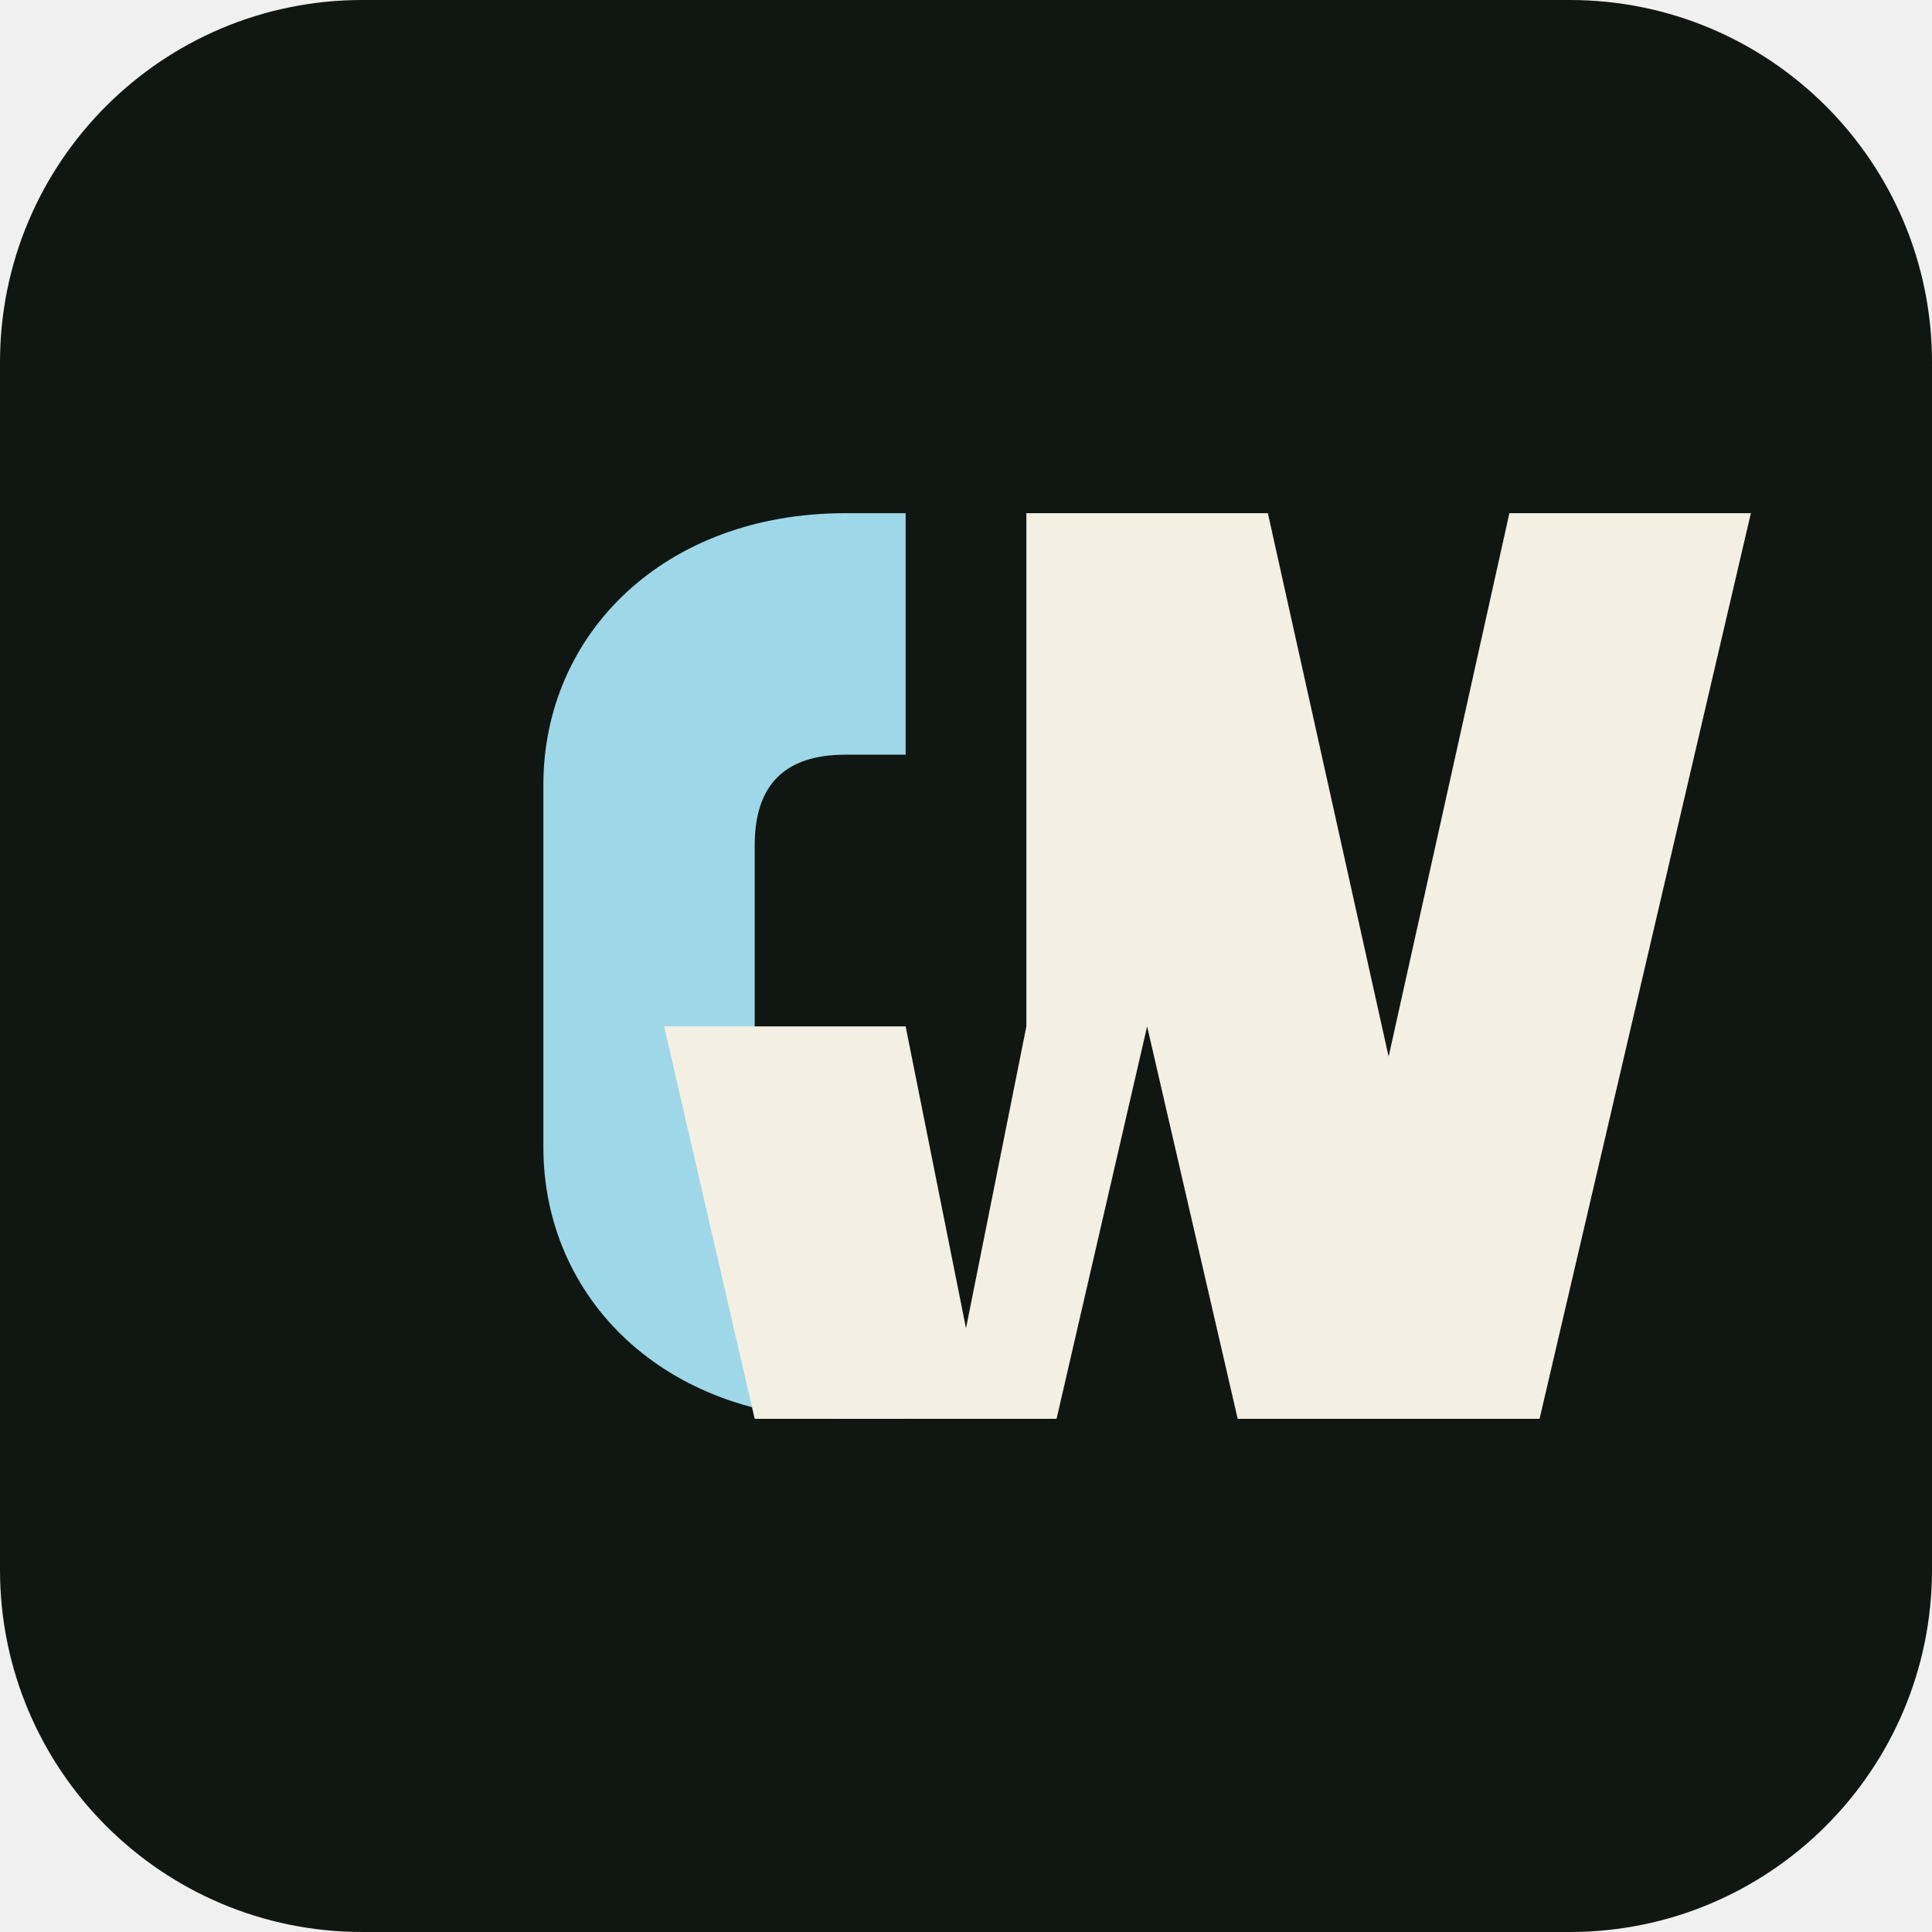
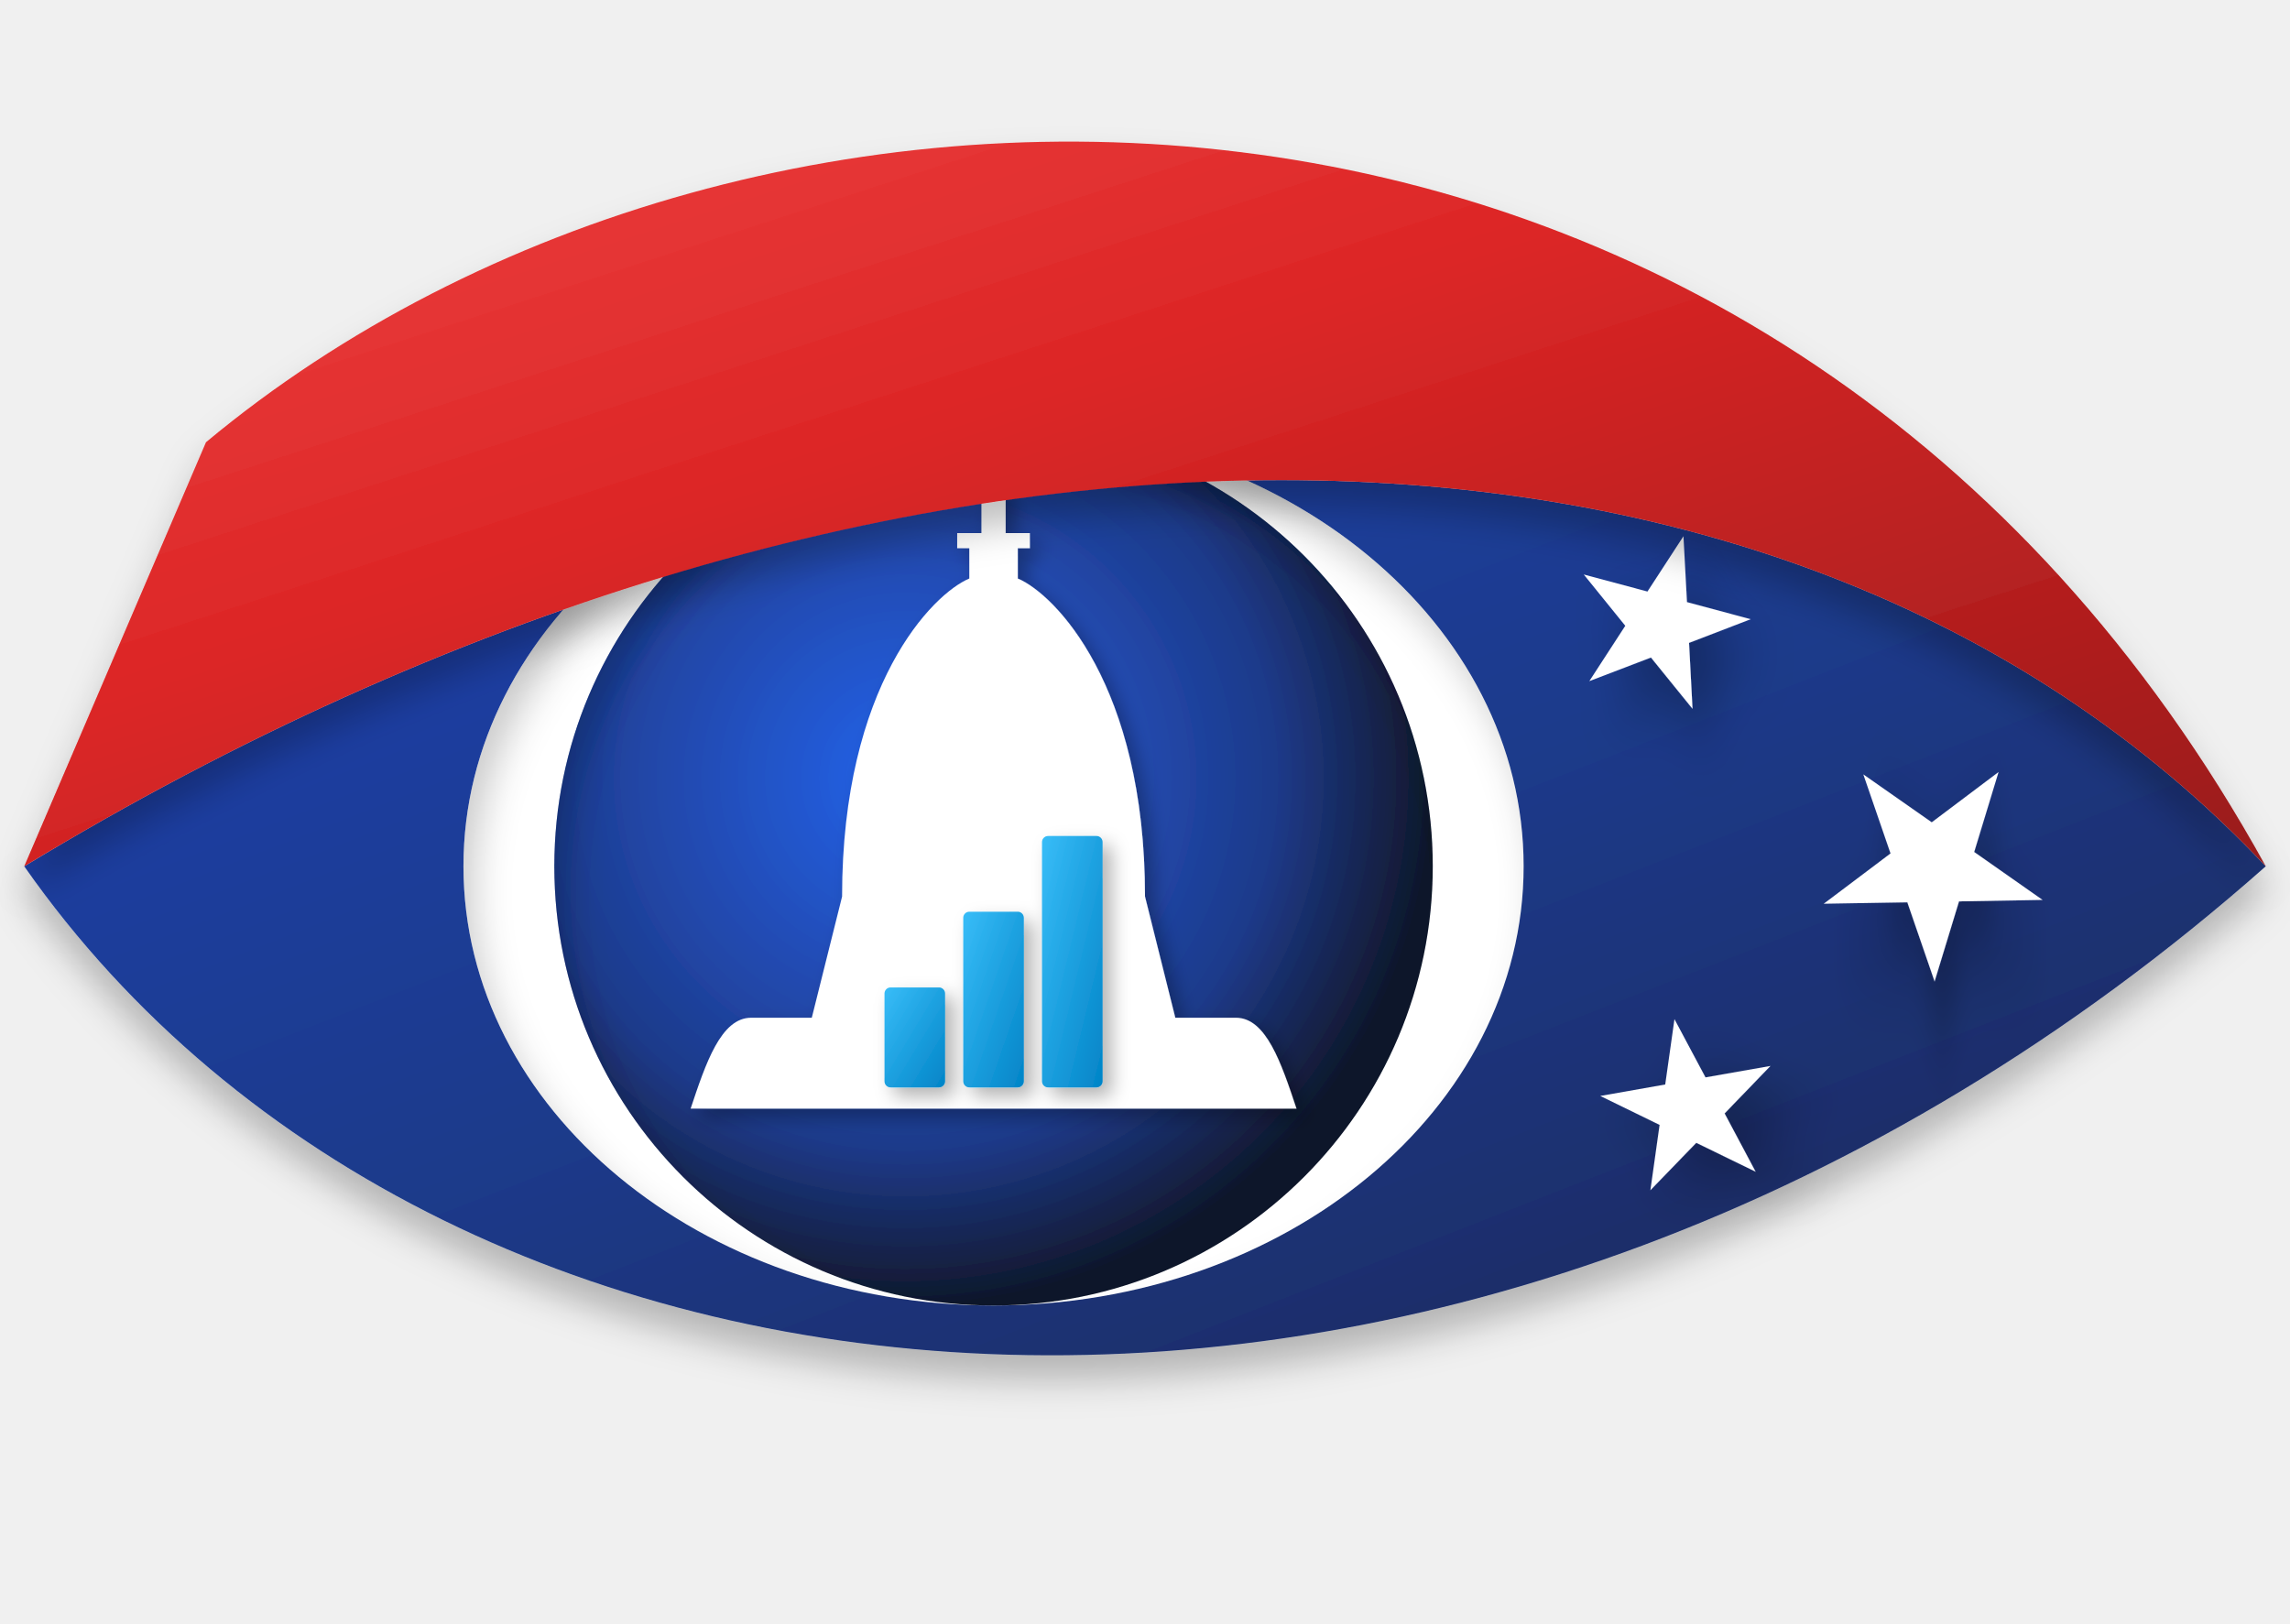
- <svg xmlns="http://www.w3.org/2000/svg" viewBox="0 0 64 64">
-   <rect width="64" height="64" rx="12" fill="#101712" />
-   <path d="M18 38V26c0-5 4-9 10-9h2v8h-2c-2 0-3 1-3 3v8c0 2 1 3 3 3h2v8h-2c-6 0-10-4-10-9Z" fill="#9ed8e8" />
-   <path d="M34 17h8l4 18 4-18h8L51 47H41l-3-13-3 13H25l-3-13h8l2 10 2-10V17Z" fill="#f3efe3" />
+ <svg xmlns="http://www.w3.org/2000/svg" viewBox="132 4 756 536" role="img" aria-labelledby="title desc">
+   <defs>
+     <linearGradient id="redGrad" x1="0%" y1="0%" x2="100%" y2="100%">
+       <stop offset="0%" stop-color="#ef4444" />
+       <stop offset="40%" stop-color="#dc2626" />
+       <stop offset="100%" stop-color="#991b1b" />
+     </linearGradient>
+     <linearGradient id="blueGrad" x1="0%" y1="0%" x2="100%" y2="100%">
+       <stop offset="0%" stop-color="#1e40af" />
+       <stop offset="50%" stop-color="#1e3a8a" />
+       <stop offset="100%" stop-color="#172554" />
+     </linearGradient>
+     <radialGradient id="irisGrad" cx="40%" cy="40%" r="60%">
+       <stop offset="0%" stop-color="#2563eb" />
+       <stop offset="70%" stop-color="#1e3a8a" />
+       <stop offset="100%" stop-color="#0f172a" />
+     </radialGradient>
+     <linearGradient id="barGrad" x1="0%" y1="0%" x2="100%" y2="100%">
+       <stop offset="0%" stop-color="#38bdf8" />
+       <stop offset="100%" stop-color="#0284c7" />
+     </linearGradient>
+     <filter id="dropShadow" x="-10%" y="-10%" width="130%" height="130%">
+       <feDropShadow dx="0" dy="8" stdDeviation="6" flood-color="#000000" flood-opacity="0.25" />
+     </filter>
+     <filter id="lightShadow" x="-20%" y="-20%" width="140%" height="140%">
+       <feDropShadow dx="3" dy="3" stdDeviation="3" flood-color="#000000" flood-opacity="0.3" />
+     </filter>
+     <filter id="insetShadow">
+       <feOffset dx="4" dy="8" />
+       <feGaussianBlur stdDeviation="6" result="offset-blur" />
+       <feComposite operator="out" in="SourceGraphic" in2="offset-blur" result="inverse" />
+       <feFlood flood-color="black" flood-opacity="0.4" result="color" />
+       <feComposite operator="in" in="color" in2="inverse" result="shadow" />
+       <feComposite operator="over" in="shadow" in2="SourceGraphic" />
+     </filter>
+   </defs>
+   <g transform="translate(0, -30)">
+     <path d="M 140,320 C 280,520 620,550 880,320 C 720,150 420,150 140,320 Z" fill="url(#blueGrad)" filter="url(#dropShadow)" />
+     <ellipse cx="460" cy="320" rx="175" ry="145" fill="#ffffff" filter="url(#insetShadow)" />
+     <circle cx="460" cy="320" r="145" fill="url(#irisGrad)" filter="url(#insetShadow)" />
+     <path d="M 360 400 C 365 385, 370 370, 380 370 L 400 370 C 405 350, 410 330, 410 330 C 410 260, 440 230, 452 225 L 452 215 L 448 215 L 448 210 L 456 210 L 456 195 L 458 195 L 458 185 L 462 185 L 462 195 L 464 195 L 464 210 L 472 210 L 472 215 L 468 215 L 468 225 C 480 230, 510 260, 510 330 C 510 330, 515 350, 520 370 L 540 370 C 550 370, 555 385, 560 400 Z" fill="#ffffff" filter="url(#lightShadow)" />
+     <g filter="url(#lightShadow)">
+       <rect x="424" y="360" width="20" height="33" rx="2" fill="url(#barGrad)" />
+       <rect x="450" y="335" width="20" height="58" rx="2" fill="url(#barGrad)" />
+       <rect x="476" y="310" width="20" height="83" rx="2" fill="url(#barGrad)" />
+     </g>
+     <g transform="translate(680, 240) scale(3) rotate(15)">
+       <path d="M0,-10 L2.25,-3.09 L9.51,-3.09 L3.63,1.18 L5.88,8.09 L0,3.82 L-5.88,8.09 L-3.63,1.18 L-9.51,-3.09 L-2.25,-3.09 Z" fill="#ffffff" filter="url(#lightShadow)" />
+     </g>
+     <g transform="translate(770, 320) scale(3.8) rotate(35)">
+       <path d="M0,-10 L2.25,-3.09 L9.51,-3.09 L3.63,1.18 L5.88,8.09 L0,3.82 L-5.88,8.09 L-3.63,1.18 L-9.51,-3.09 L-2.25,-3.09 Z" fill="#ffffff" filter="url(#lightShadow)" />
+     </g>
+     <g transform="translate(690, 400) scale(3) rotate(-10)">
+       <path d="M0,-10 L2.25,-3.09 L9.51,-3.09 L3.63,1.18 L5.88,8.09 L0,3.82 L-5.88,8.09 L-3.63,1.18 L-9.51,-3.09 L-2.25,-3.09 Z" fill="#ffffff" filter="url(#lightShadow)" />
+     </g>
+     <path d="M 140,320 L 200,180 C 380,30 720,30 880,320 C 720,150 420,150 140,320 Z" fill="url(#redGrad)" filter="url(#dropShadow)" />
+   </g>
</svg>
